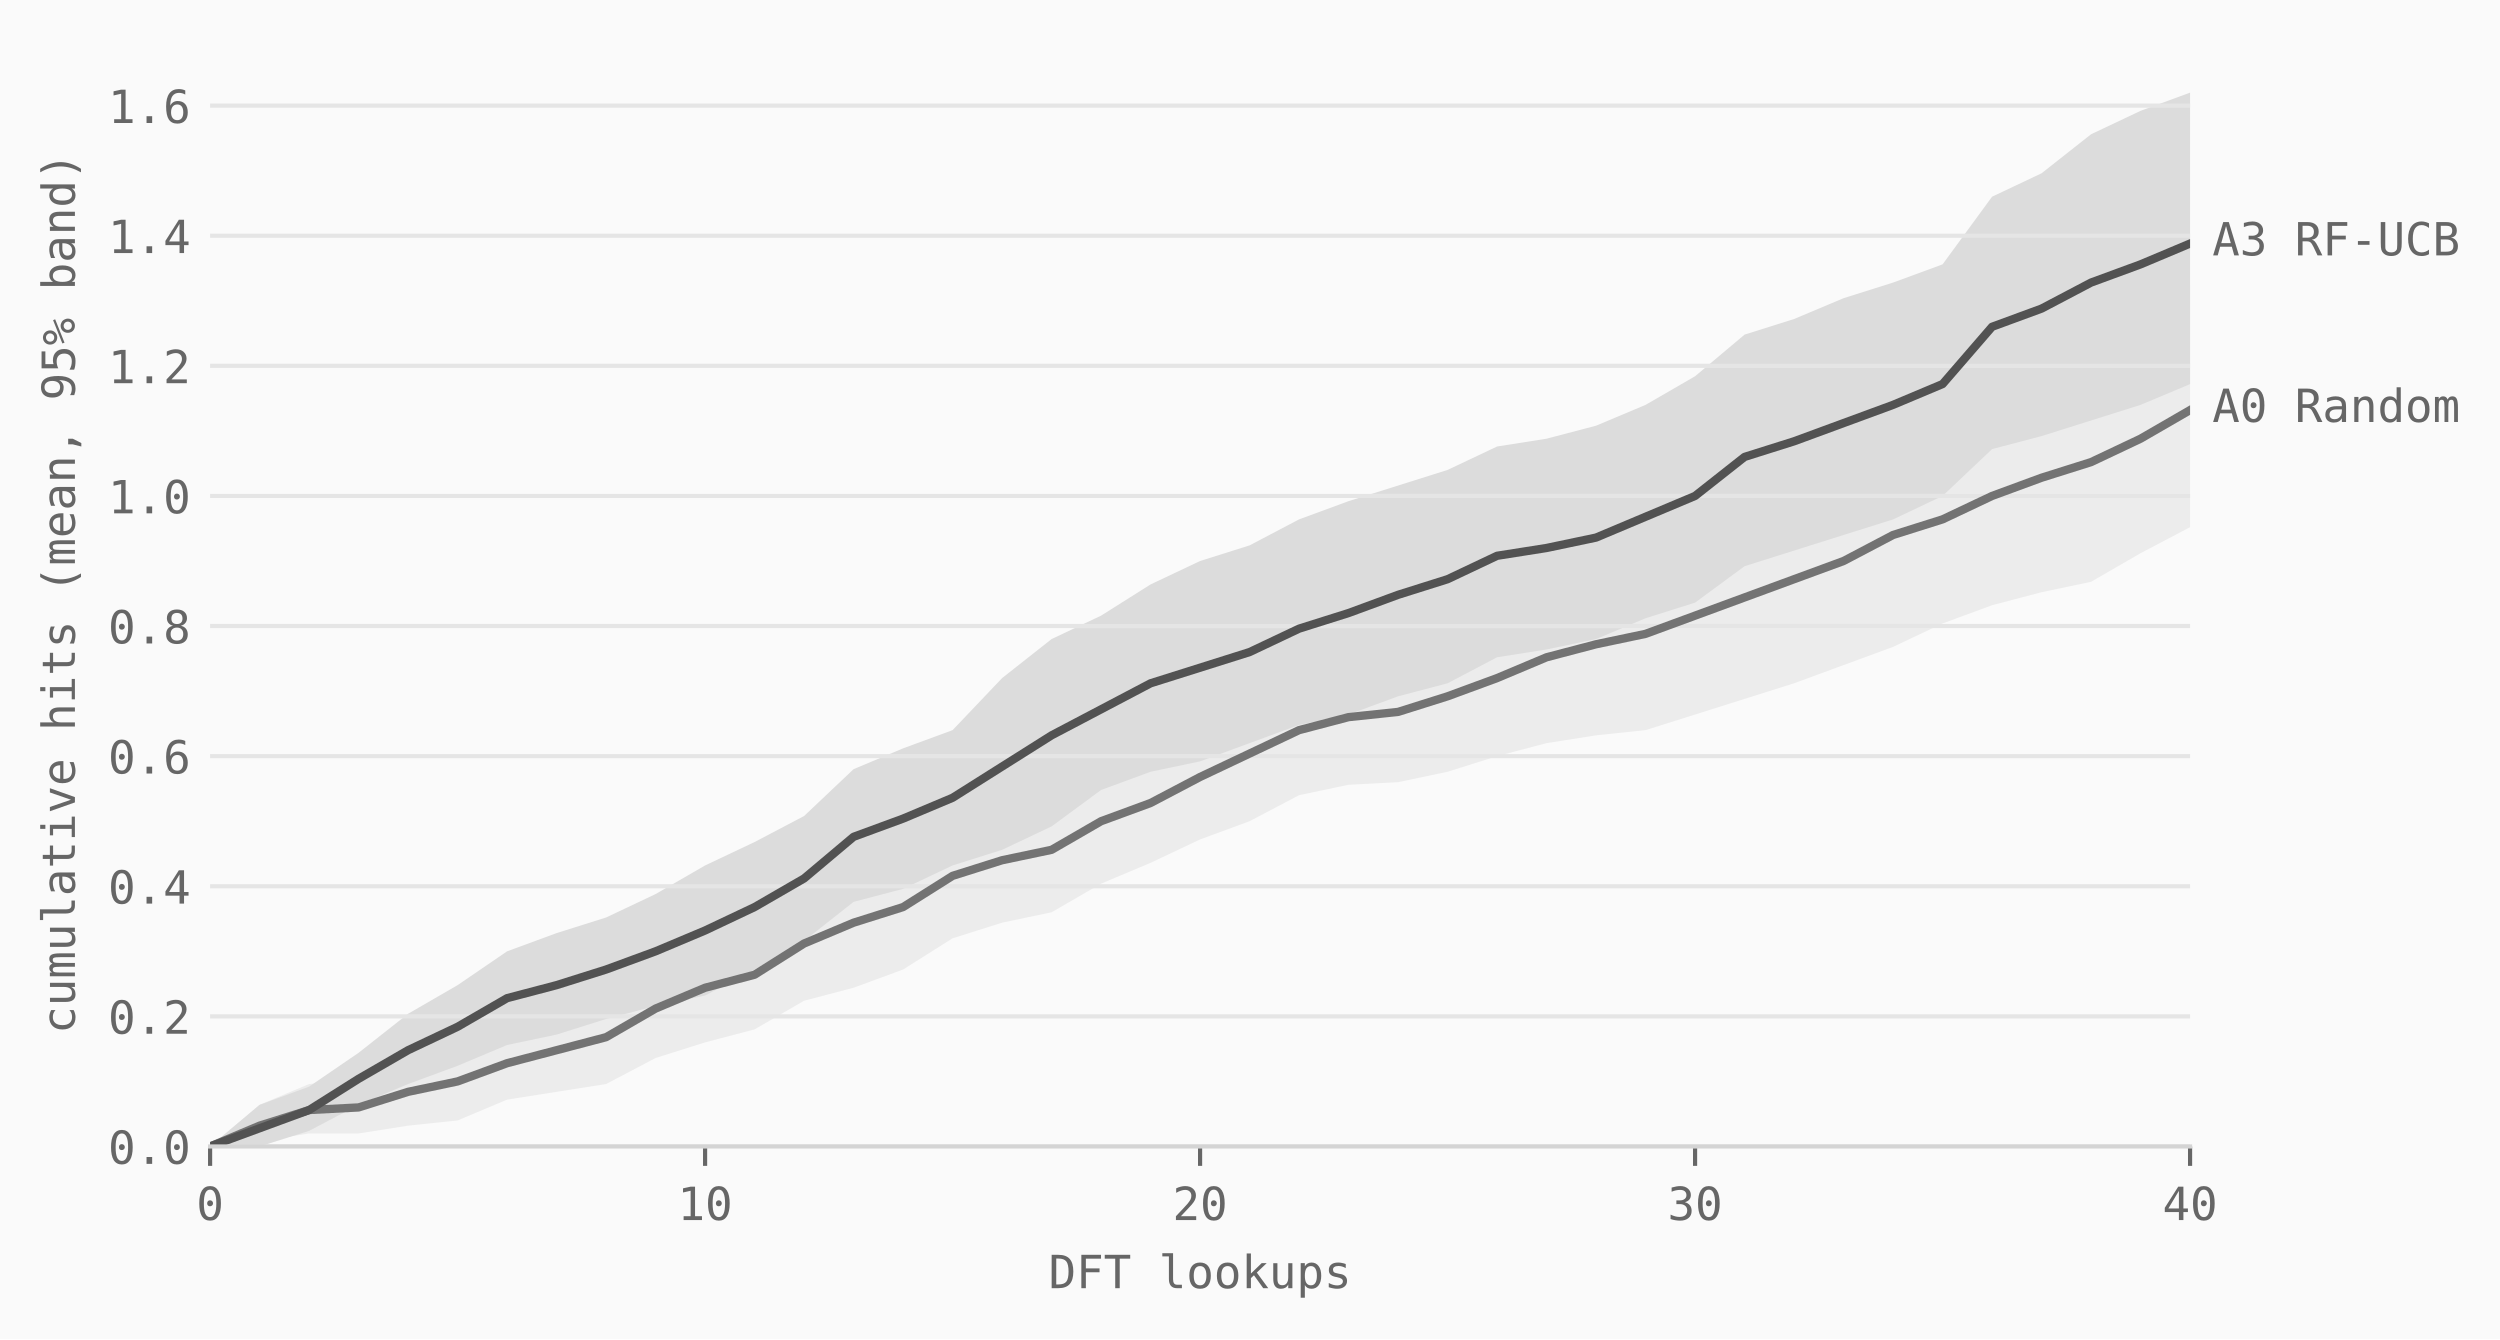
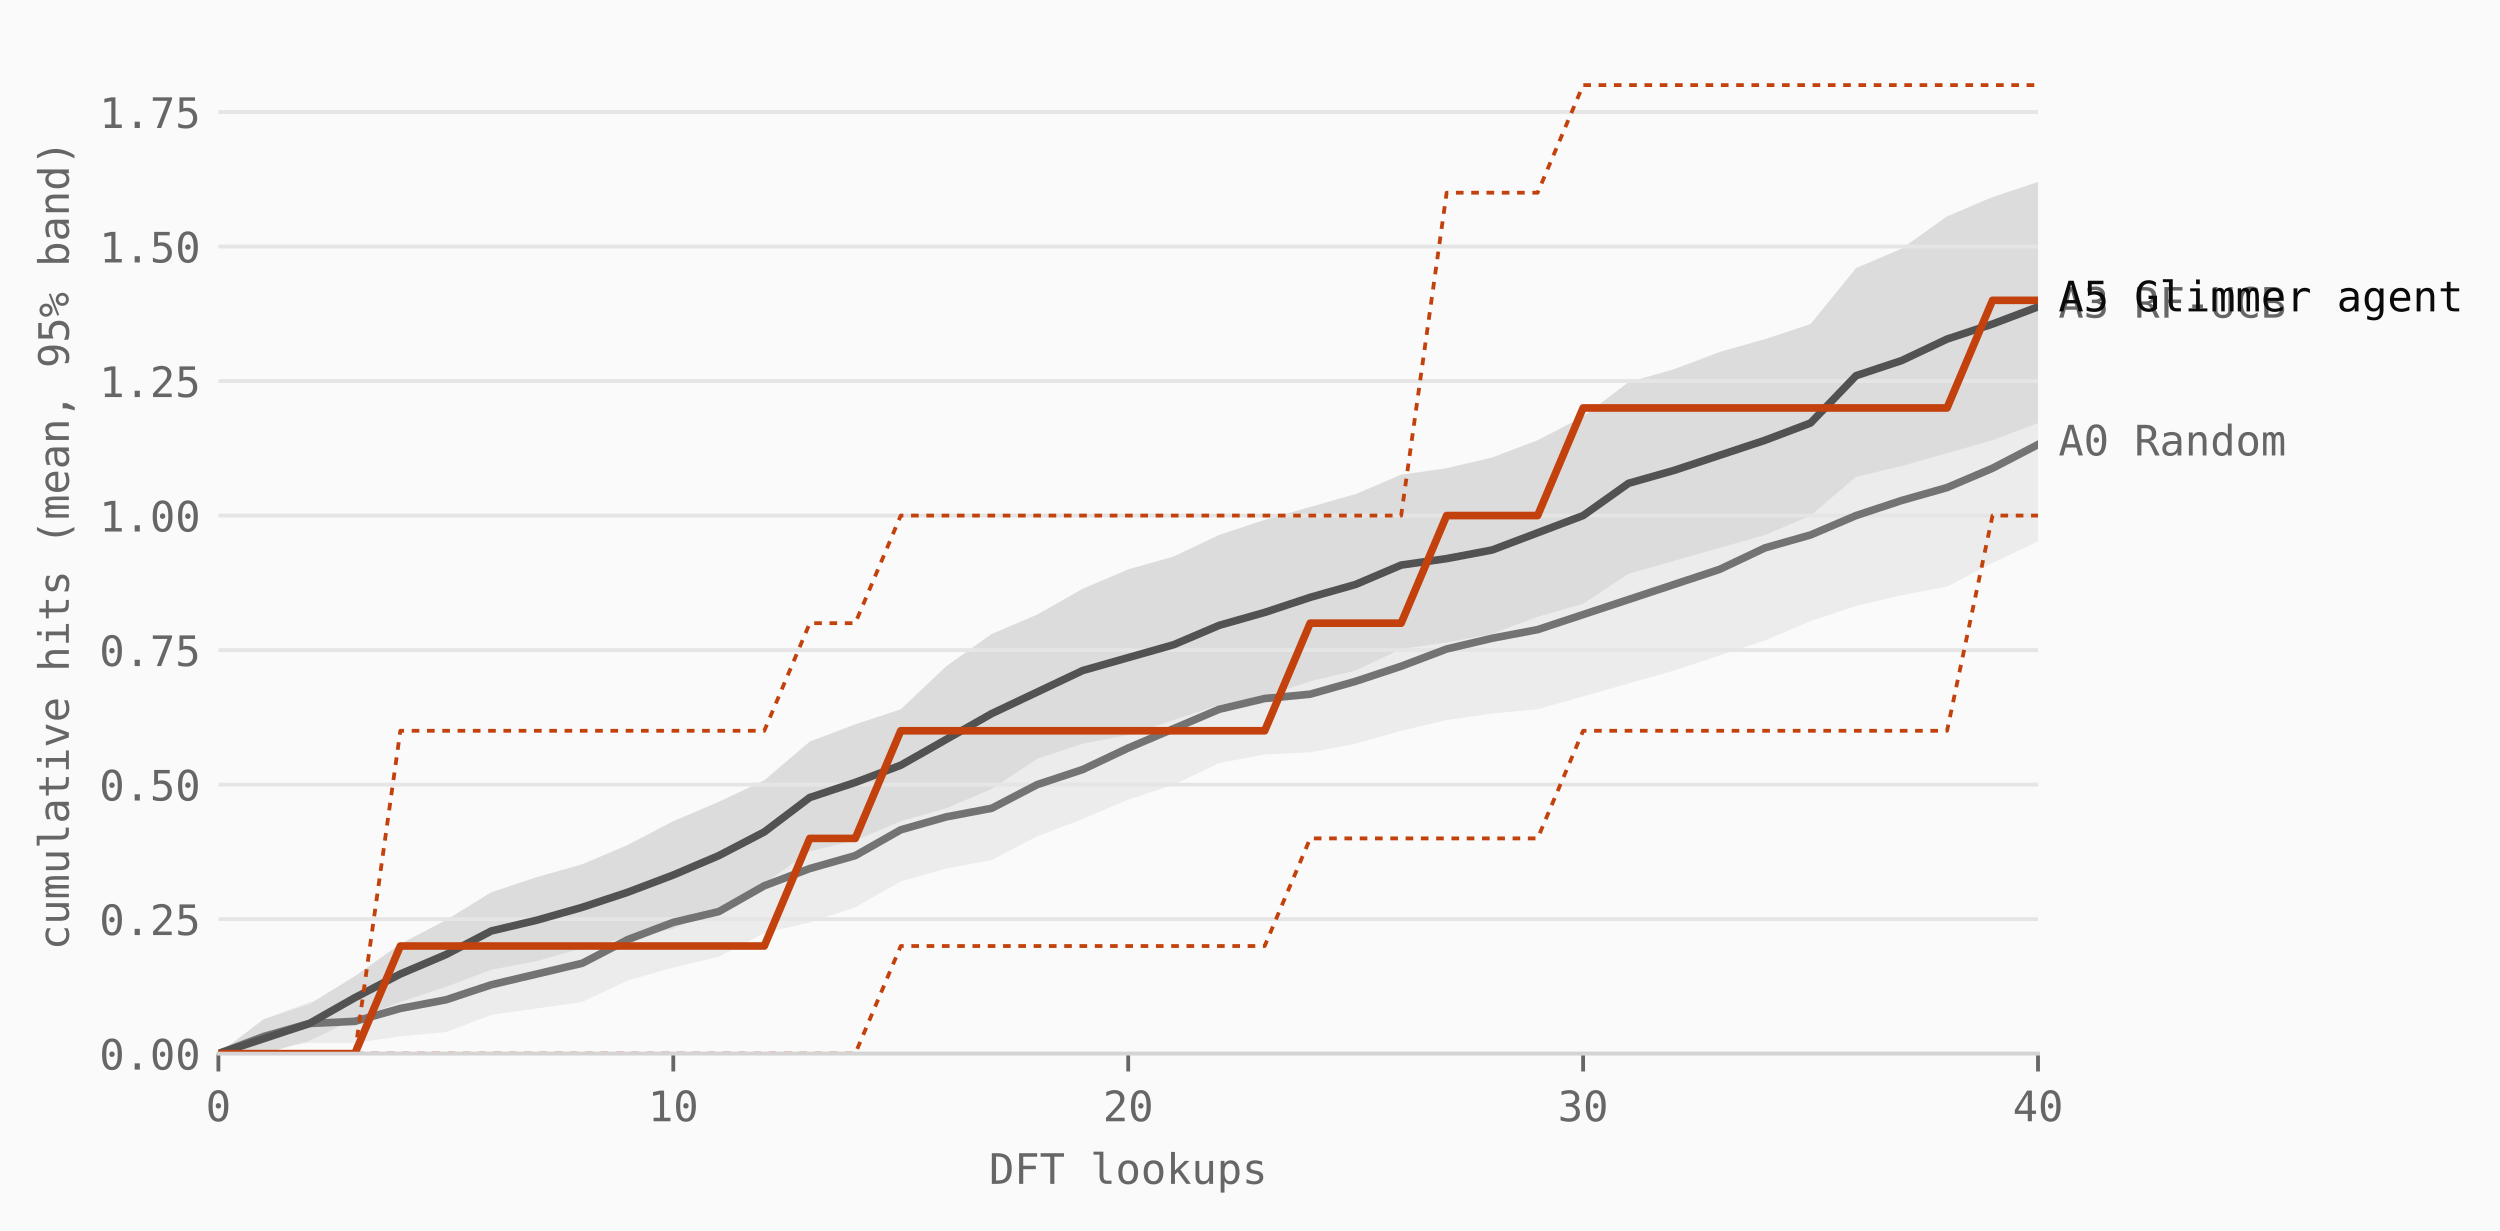
- <svg xmlns="http://www.w3.org/2000/svg" xmlns:xlink="http://www.w3.org/1999/xlink" width="450.916pt" height="241.528pt" viewBox="0 0 450.916 241.528" version="1.1">
+ <svg xmlns="http://www.w3.org/2000/svg" xmlns:xlink="http://www.w3.org/1999/xlink" width="490.65pt" height="241.528pt" viewBox="0 0 490.65 241.528" version="1.1">
  <defs>
    <style type="text/css">*{stroke-linejoin: round; stroke-linecap: butt}</style>
  </defs>
  <g id="figure_1">
    <g id="patch_1">
-       <path d="M 0 241.528  L 450.916 241.528  L 450.916 0  L 0 0  z " style="fill: #fafafa" />
+       <path d="M -0 241.528  L 490.65 241.528  L 490.65 0  L -0 0  z " style="fill: #fafafa" />
    </g>
    <g id="axes_1">
      <g id="patch_2">
-         <path d="M 37.895 206.784  L 395.015 206.784  L 395.015 7.2  L 37.895 7.2  L 37.895 206.784  z " style="fill: none" />
+         <path d="M 42.862 206.784  L 399.982 206.784  L 399.982 7.2  L 42.862 7.2  L 42.862 206.784  z " style="fill: none" />
      </g>
      <g id="FillBetweenPolyCollection_1">
        <defs>
-           <path id="m499fef9a43" d="M 37.895 -34.744  L 37.895 -34.744  L 46.823 -35.683  L 55.751 -37.091  L 64.679 -37.091  L 73.607 -38.499  L 82.535 -39.438  L 91.463 -43.192  L 100.391 -44.6  L 109.319 -46.008  L 118.247 -50.702  L 127.175 -53.518  L 136.103 -55.864  L 145.031 -61.027  L 153.959 -63.374  L 162.887 -66.659  L 171.815 -72.291  L 180.743 -75.107  L 189.671 -76.984  L 198.599 -82.147  L 207.527 -85.902  L 216.455 -90.126  L 225.383 -93.411  L 234.311 -98.104  L 243.239 -99.982  L 252.167 -100.451  L 261.095 -102.328  L 270.023 -105.144  L 278.951 -107.491  L 287.879 -108.899  L 296.807 -109.838  L 305.735 -112.654  L 314.663 -115.47  L 323.591 -118.286  L 332.519 -121.571  L 341.447 -124.856  L 350.375 -129.08  L 359.303 -132.366  L 368.231 -134.712  L 377.159 -136.59  L 386.087 -141.752  L 395.015 -146.446  L 395.015 -190.094  L 395.015 -190.094  L 386.087 -183.992  L 377.159 -180.707  L 368.231 -177.891  L 359.303 -173.198  L 350.375 -168.035  L 341.447 -167.096  L 332.519 -160.526  L 323.591 -158.179  L 314.663 -153.955  L 305.735 -150.2  L 296.807 -145.976  L 287.879 -142.691  L 278.951 -139.406  L 270.023 -133.774  L 261.095 -130.488  L 252.167 -126.734  L 243.239 -125.326  L 234.311 -122.51  L 225.383 -118.286  L 216.455 -113.123  L 207.527 -107.96  L 198.599 -104.675  L 189.671 -99.512  L 180.743 -98.104  L 171.815 -94.819  L 162.887 -89.187  L 153.959 -87.31  L 145.031 -82.147  L 136.103 -76.046  L 127.175 -73.699  L 118.247 -69.006  L 109.319 -63.374  L 100.391 -60.088  L 91.463 -56.803  L 82.535 -53.048  L 73.607 -51.171  L 64.679 -46.947  L 55.751 -46.008  L 46.823 -42.254  L 37.895 -34.744  z " />
+           <path id="m2cd8f023fe" d="M 42.862 -34.744  L 42.862 -34.744  L 51.79 -35.589  L 60.718 -36.856  L 69.646 -36.856  L 78.574 -38.124  L 87.502 -38.968  L 96.43 -42.348  L 105.358 -43.615  L 114.286 -44.882  L 123.214 -49.106  L 132.142 -51.64  L 141.07 -53.752  L 149.998 -58.399  L 158.926 -60.511  L 167.854 -63.468  L 176.782 -68.536  L 185.71 -71.071  L 194.638 -72.76  L 203.566 -77.407  L 212.494 -80.786  L 221.422 -84.588  L 230.35 -87.544  L 239.278 -91.768  L 248.206 -93.458  L 257.134 -93.88  L 266.062 -95.57  L 274.99 -98.104  L 283.918 -100.216  L 292.846 -101.484  L 301.774 -102.328  L 310.702 -104.863  L 319.63 -107.397  L 328.558 -109.932  L 337.486 -112.888  L 346.414 -115.845  L 355.342 -119.647  L 364.27 -122.604  L 373.198 -124.716  L 382.126 -126.405  L 391.054 -131.052  L 399.982 -135.276  L 399.982 -174.559  L 399.982 -174.559  L 391.054 -169.068  L 382.126 -166.111  L 373.198 -163.576  L 364.27 -159.352  L 355.342 -154.706  L 346.414 -153.861  L 337.486 -147.948  L 328.558 -145.836  L 319.63 -142.034  L 310.702 -138.655  L 301.774 -134.853  L 292.846 -131.896  L 283.918 -128.94  L 274.99 -123.871  L 266.062 -120.914  L 257.134 -117.535  L 248.206 -116.268  L 239.278 -113.733  L 230.35 -109.932  L 221.422 -105.285  L 212.494 -100.639  L 203.566 -97.682  L 194.638 -93.036  L 185.71 -91.768  L 176.782 -88.812  L 167.854 -83.743  L 158.926 -82.053  L 149.998 -77.407  L 141.07 -71.916  L 132.142 -69.804  L 123.214 -65.58  L 114.286 -60.511  L 105.358 -57.554  L 96.43 -54.597  L 87.502 -51.218  L 78.574 -49.528  L 69.646 -45.727  L 60.718 -44.882  L 51.79 -41.503  L 42.862 -34.744  z " />
        </defs>
-         <g clip-path="url(#p6ea95af67f)">
-           <use xlink:href="#m499fef9a43" x="0" y="241.528" style="fill: #ececec" />
+         <g clip-path="url(#p9f7a6c05ef)">
+           <use xlink:href="#m2cd8f023fe" x="0" y="241.528" style="fill: #ececec" />
        </g>
      </g>
      <g id="FillBetweenPolyCollection_2">
        <defs>
-           <path id="mfed903dab3" d="M 37.895 -34.744  L 37.895 -34.744  L 46.823 -34.744  L 55.751 -37.56  L 64.679 -42.254  L 73.607 -46.008  L 82.535 -49.294  L 91.463 -53.048  L 100.391 -54.926  L 109.319 -57.742  L 118.247 -60.088  L 127.175 -61.966  L 136.103 -66.659  L 145.031 -71.822  L 153.959 -78.862  L 162.887 -81.208  L 171.815 -85.432  L 180.743 -88.248  L 189.671 -92.472  L 198.599 -99.043  L 207.527 -102.328  L 216.455 -104.206  L 225.383 -107.491  L 234.311 -110.776  L 243.239 -112.654  L 252.167 -115.939  L 261.095 -118.286  L 270.023 -122.979  L 278.951 -124.387  L 287.879 -126.264  L 296.807 -130.019  L 305.735 -132.835  L 314.663 -139.406  L 323.591 -142.222  L 332.519 -145.038  L 341.447 -147.842  L 350.375 -152.078  L 359.303 -160.526  L 368.231 -162.872  L 377.159 -165.688  L 386.087 -168.504  L 395.015 -172.247  L 395.015 -224.824  L 395.015 -224.824  L 386.087 -221.539  L 377.159 -217.315  L 368.231 -210.275  L 359.303 -206.051  L 350.375 -193.848  L 341.447 -190.563  L 332.519 -187.747  L 323.591 -183.992  L 314.663 -181.176  L 305.735 -173.667  L 296.807 -168.504  L 287.879 -164.75  L 278.951 -162.403  L 270.023 -160.995  L 261.095 -156.771  L 252.167 -153.955  L 243.239 -151.139  L 234.311 -147.854  L 225.383 -143.16  L 216.455 -140.344  L 207.527 -136.12  L 198.599 -130.488  L 189.671 -126.264  L 180.743 -119.224  L 171.815 -109.838  L 162.887 -106.552  L 153.959 -102.798  L 145.031 -94.35  L 136.103 -89.656  L 127.175 -85.432  L 118.247 -80.27  L 109.319 -76.046  L 100.391 -73.23  L 91.463 -69.944  L 82.535 -63.843  L 73.607 -58.68  L 64.679 -51.64  L 55.751 -45.539  L 46.823 -42.254  L 37.895 -34.744  z " />
+           <path id="m07704075e6" d="M 42.862 -34.744  L 42.862 -34.744  L 51.79 -34.744  L 60.718 -37.279  L 69.646 -41.503  L 78.574 -44.882  L 87.502 -47.839  L 96.43 -51.218  L 105.358 -52.908  L 114.286 -55.442  L 123.214 -57.554  L 132.142 -59.244  L 141.07 -63.468  L 149.998 -68.114  L 158.926 -74.45  L 167.854 -76.562  L 176.782 -80.364  L 185.71 -82.898  L 194.638 -86.7  L 203.566 -92.613  L 212.494 -95.57  L 221.422 -97.26  L 230.35 -100.216  L 239.278 -103.173  L 248.206 -104.863  L 257.134 -107.82  L 266.062 -109.932  L 274.99 -114.156  L 283.918 -115.423  L 292.846 -117.112  L 301.774 -120.492  L 310.702 -123.026  L 319.63 -128.94  L 328.558 -131.474  L 337.486 -134.008  L 346.414 -136.532  L 355.342 -140.344  L 364.27 -147.948  L 373.198 -150.06  L 382.126 -152.594  L 391.054 -155.128  L 399.982 -158.497  L 399.982 -205.816  L 399.982 -205.816  L 391.054 -202.86  L 382.126 -199.058  L 373.198 -192.722  L 364.27 -188.92  L 355.342 -177.938  L 346.414 -174.981  L 337.486 -172.447  L 328.558 -169.068  L 319.63 -166.533  L 310.702 -159.775  L 301.774 -155.128  L 292.846 -151.749  L 283.918 -149.637  L 274.99 -148.37  L 266.062 -144.568  L 257.134 -142.034  L 248.206 -139.5  L 239.278 -136.543  L 230.35 -132.319  L 221.422 -129.784  L 212.494 -125.983  L 203.566 -120.914  L 194.638 -117.112  L 185.71 -110.776  L 176.782 -102.328  L 167.854 -99.372  L 158.926 -95.992  L 149.998 -88.389  L 141.07 -84.165  L 132.142 -80.364  L 123.214 -75.717  L 114.286 -71.916  L 105.358 -69.381  L 96.43 -66.424  L 87.502 -60.933  L 78.574 -56.287  L 69.646 -49.951  L 60.718 -44.46  L 51.79 -41.503  L 42.862 -34.744  z " />
        </defs>
-         <g clip-path="url(#p6ea95af67f)">
-           <use xlink:href="#mfed903dab3" x="0" y="241.528" style="fill: #dcdcdc" />
+         <g clip-path="url(#p9f7a6c05ef)">
+           <use xlink:href="#m07704075e6" x="0" y="241.528" style="fill: #dcdcdc" />
        </g>
      </g>
      <g id="matplotlib.axis_1">
        <g id="xtick_1">
          <g id="line2d_1">
            <defs>
-               <path id="m7fe3848ec0" d="M 0 0  L 0 3.5  " style="stroke: #666666; stroke-width: 0.75" />
+               <path id="m944202e3a4" d="M 0 0  L 0 3.5  " style="stroke: #666666; stroke-width: 0.75" />
            </defs>
            <g>
-               <use xlink:href="#m7fe3848ec0" x="37.895" y="206.784" style="fill: #666666; stroke: #666666; stroke-width: 0.75" />
+               <use xlink:href="#m944202e3a4" x="42.862" y="206.784" style="fill: #666666; stroke: #666666; stroke-width: 0.75" />
            </g>
          </g>
          <g id="text_1">
-             <text style="font-size: 8.25px; font-family: 'DejaVu Sans Mono'; text-anchor: middle; fill: #666666" x="37.895" y="220.052" transform="rotate(-0 37.89475 220.0521)">0</text>
+             <text style="font-size: 8.25px; font-family: 'DejaVu Sans Mono'; text-anchor: middle; fill: #666666" x="42.862" y="220.052" transform="rotate(-0 42.8615 220.0521)">0</text>
          </g>
        </g>
        <g id="xtick_2">
          <g id="line2d_2">
            <g>
-               <use xlink:href="#m7fe3848ec0" x="127.175" y="206.784" style="fill: #666666; stroke: #666666; stroke-width: 0.75" />
+               <use xlink:href="#m944202e3a4" x="132.142" y="206.784" style="fill: #666666; stroke: #666666; stroke-width: 0.75" />
            </g>
          </g>
          <g id="text_2">
-             <text style="font-size: 8.25px; font-family: 'DejaVu Sans Mono'; text-anchor: middle; fill: #666666" x="127.175" y="220.052" transform="rotate(-0 127.1747 220.0521)">10</text>
+             <text style="font-size: 8.25px; font-family: 'DejaVu Sans Mono'; text-anchor: middle; fill: #666666" x="132.142" y="220.052" transform="rotate(-0 132.1415 220.0521)">10</text>
          </g>
        </g>
        <g id="xtick_3">
          <g id="line2d_3">
            <g>
-               <use xlink:href="#m7fe3848ec0" x="216.455" y="206.784" style="fill: #666666; stroke: #666666; stroke-width: 0.75" />
+               <use xlink:href="#m944202e3a4" x="221.422" y="206.784" style="fill: #666666; stroke: #666666; stroke-width: 0.75" />
            </g>
          </g>
          <g id="text_3">
-             <text style="font-size: 8.25px; font-family: 'DejaVu Sans Mono'; text-anchor: middle; fill: #666666" x="216.455" y="220.052" transform="rotate(-0 216.4547 220.0521)">20</text>
+             <text style="font-size: 8.25px; font-family: 'DejaVu Sans Mono'; text-anchor: middle; fill: #666666" x="221.422" y="220.052" transform="rotate(-0 221.4215 220.0521)">20</text>
          </g>
        </g>
        <g id="xtick_4">
          <g id="line2d_4">
            <g>
-               <use xlink:href="#m7fe3848ec0" x="305.735" y="206.784" style="fill: #666666; stroke: #666666; stroke-width: 0.75" />
+               <use xlink:href="#m944202e3a4" x="310.702" y="206.784" style="fill: #666666; stroke: #666666; stroke-width: 0.75" />
            </g>
          </g>
          <g id="text_4">
-             <text style="font-size: 8.25px; font-family: 'DejaVu Sans Mono'; text-anchor: middle; fill: #666666" x="305.735" y="220.052" transform="rotate(-0 305.7347 220.0521)">30</text>
+             <text style="font-size: 8.25px; font-family: 'DejaVu Sans Mono'; text-anchor: middle; fill: #666666" x="310.702" y="220.052" transform="rotate(-0 310.7015 220.0521)">30</text>
          </g>
        </g>
        <g id="xtick_5">
          <g id="line2d_5">
            <g>
-               <use xlink:href="#m7fe3848ec0" x="395.015" y="206.784" style="fill: #666666; stroke: #666666; stroke-width: 0.75" />
+               <use xlink:href="#m944202e3a4" x="399.982" y="206.784" style="fill: #666666; stroke: #666666; stroke-width: 0.75" />
            </g>
          </g>
          <g id="text_5">
-             <text style="font-size: 8.25px; font-family: 'DejaVu Sans Mono'; text-anchor: middle; fill: #666666" x="395.015" y="220.052" transform="rotate(-0 395.0147 220.0521)">40</text>
+             <text style="font-size: 8.25px; font-family: 'DejaVu Sans Mono'; text-anchor: middle; fill: #666666" x="399.982" y="220.052" transform="rotate(-0 399.9815 220.0521)">40</text>
          </g>
        </g>
        <g id="text_6">
-           <text style="font-size: 8.25px; font-family: 'DejaVu Sans Mono'; text-anchor: middle; fill: #666666" x="216.455" y="232.347" transform="rotate(-0 216.4547 232.3465)">DFT lookups</text>
+           <text style="font-size: 8.25px; font-family: 'DejaVu Sans Mono'; text-anchor: middle; fill: #666666" x="221.422" y="232.347" transform="rotate(-0 221.4215 232.3465)">DFT lookups</text>
        </g>
      </g>
      <g id="matplotlib.axis_2">
        <g id="ytick_1">
          <g id="line2d_6">
-             <path d="M 37.895 206.784  L 395.015 206.784  " clip-path="url(#p6ea95af67f)" style="fill: none; stroke: #e5e5e5; stroke-width: 0.75; stroke-linecap: square" />
+             <path d="M 42.862 206.784  L 399.982 206.784  " clip-path="url(#p9f7a6c05ef)" style="fill: none; stroke: #e5e5e5; stroke-width: 0.75; stroke-linecap: square" />
          </g>
          <g id="line2d_7" />
          <g id="text_7">
-             <text style="font-size: 8.25px; font-family: 'DejaVu Sans Mono'; text-anchor: end; fill: #666666" x="34.395" y="209.918" transform="rotate(-0 34.39475 209.918)">0.0</text>
+             <text style="font-size: 8.25px; font-family: 'DejaVu Sans Mono'; text-anchor: end; fill: #666666" x="39.362" y="209.918" transform="rotate(-0 39.3615 209.918)">0.00</text>
          </g>
        </g>
        <g id="ytick_2">
          <g id="line2d_8">
-             <path d="M 37.895 183.317  L 395.015 183.317  " clip-path="url(#p6ea95af67f)" style="fill: none; stroke: #e5e5e5; stroke-width: 0.75; stroke-linecap: square" />
+             <path d="M 42.862 180.384  L 399.982 180.384  " clip-path="url(#p9f7a6c05ef)" style="fill: none; stroke: #e5e5e5; stroke-width: 0.75; stroke-linecap: square" />
          </g>
          <g id="line2d_9" />
          <g id="text_8">
-             <text style="font-size: 8.25px; font-family: 'DejaVu Sans Mono'; text-anchor: end; fill: #666666" x="34.395" y="186.451" transform="rotate(-0 34.39475 186.4514)">0.2</text>
+             <text style="font-size: 8.25px; font-family: 'DejaVu Sans Mono'; text-anchor: end; fill: #666666" x="39.362" y="183.518" transform="rotate(-0 39.3615 183.518)">0.25</text>
          </g>
        </g>
        <g id="ytick_3">
          <g id="line2d_10">
-             <path d="M 37.895 159.851  L 395.015 159.851  " clip-path="url(#p6ea95af67f)" style="fill: none; stroke: #e5e5e5; stroke-width: 0.75; stroke-linecap: square" />
+             <path d="M 42.862 153.984  L 399.982 153.984  " clip-path="url(#p9f7a6c05ef)" style="fill: none; stroke: #e5e5e5; stroke-width: 0.75; stroke-linecap: square" />
          </g>
          <g id="line2d_11" />
          <g id="text_9">
-             <text style="font-size: 8.25px; font-family: 'DejaVu Sans Mono'; text-anchor: end; fill: #666666" x="34.395" y="162.985" transform="rotate(-0 34.39475 162.9847)">0.4</text>
+             <text style="font-size: 8.25px; font-family: 'DejaVu Sans Mono'; text-anchor: end; fill: #666666" x="39.362" y="157.118" transform="rotate(-0 39.3615 157.118)">0.50</text>
          </g>
        </g>
        <g id="ytick_4">
          <g id="line2d_12">
-             <path d="M 37.895 136.384  L 395.015 136.384  " clip-path="url(#p6ea95af67f)" style="fill: none; stroke: #e5e5e5; stroke-width: 0.75; stroke-linecap: square" />
+             <path d="M 42.862 127.584  L 399.982 127.584  " clip-path="url(#p9f7a6c05ef)" style="fill: none; stroke: #e5e5e5; stroke-width: 0.75; stroke-linecap: square" />
          </g>
          <g id="line2d_13" />
          <g id="text_10">
-             <text style="font-size: 8.25px; font-family: 'DejaVu Sans Mono'; text-anchor: end; fill: #666666" x="34.395" y="139.518" transform="rotate(-0 34.39475 139.518)">0.6</text>
+             <text style="font-size: 8.25px; font-family: 'DejaVu Sans Mono'; text-anchor: end; fill: #666666" x="39.362" y="130.718" transform="rotate(-0 39.3615 130.718)">0.75</text>
          </g>
        </g>
        <g id="ytick_5">
          <g id="line2d_14">
-             <path d="M 37.895 112.917  L 395.015 112.917  " clip-path="url(#p6ea95af67f)" style="fill: none; stroke: #e5e5e5; stroke-width: 0.75; stroke-linecap: square" />
+             <path d="M 42.862 101.184  L 399.982 101.184  " clip-path="url(#p9f7a6c05ef)" style="fill: none; stroke: #e5e5e5; stroke-width: 0.75; stroke-linecap: square" />
          </g>
          <g id="line2d_15" />
          <g id="text_11">
-             <text style="font-size: 8.25px; font-family: 'DejaVu Sans Mono'; text-anchor: end; fill: #666666" x="34.395" y="116.051" transform="rotate(-0 34.39475 116.0514)">0.8</text>
+             <text style="font-size: 8.25px; font-family: 'DejaVu Sans Mono'; text-anchor: end; fill: #666666" x="39.362" y="104.318" transform="rotate(-0 39.3615 104.318)">1.00</text>
          </g>
        </g>
        <g id="ytick_6">
          <g id="line2d_16">
-             <path d="M 37.895 89.451  L 395.015 89.451  " clip-path="url(#p6ea95af67f)" style="fill: none; stroke: #e5e5e5; stroke-width: 0.75; stroke-linecap: square" />
+             <path d="M 42.862 74.784  L 399.982 74.784  " clip-path="url(#p9f7a6c05ef)" style="fill: none; stroke: #e5e5e5; stroke-width: 0.75; stroke-linecap: square" />
          </g>
          <g id="line2d_17" />
          <g id="text_12">
-             <text style="font-size: 8.25px; font-family: 'DejaVu Sans Mono'; text-anchor: end; fill: #666666" x="34.395" y="92.585" transform="rotate(-0 34.39475 92.5847)">1.0</text>
+             <text style="font-size: 8.25px; font-family: 'DejaVu Sans Mono'; text-anchor: end; fill: #666666" x="39.362" y="77.918" transform="rotate(-0 39.3615 77.91803)">1.25</text>
          </g>
        </g>
        <g id="ytick_7">
          <g id="line2d_18">
-             <path d="M 37.895 65.984  L 395.015 65.984  " clip-path="url(#p6ea95af67f)" style="fill: none; stroke: #e5e5e5; stroke-width: 0.75; stroke-linecap: square" />
+             <path d="M 42.862 48.384  L 399.982 48.384  " clip-path="url(#p9f7a6c05ef)" style="fill: none; stroke: #e5e5e5; stroke-width: 0.75; stroke-linecap: square" />
          </g>
          <g id="line2d_19" />
          <g id="text_13">
-             <text style="font-size: 8.25px; font-family: 'DejaVu Sans Mono'; text-anchor: end; fill: #666666" x="34.395" y="69.118" transform="rotate(-0 34.39475 69.11803)">1.2</text>
+             <text style="font-size: 8.25px; font-family: 'DejaVu Sans Mono'; text-anchor: end; fill: #666666" x="39.362" y="51.518" transform="rotate(-0 39.3615 51.51803)">1.50</text>
          </g>
        </g>
        <g id="ytick_8">
          <g id="line2d_20">
-             <path d="M 37.895 42.517  L 395.015 42.517  " clip-path="url(#p6ea95af67f)" style="fill: none; stroke: #e5e5e5; stroke-width: 0.75; stroke-linecap: square" />
+             <path d="M 42.862 21.984  L 399.982 21.984  " clip-path="url(#p9f7a6c05ef)" style="fill: none; stroke: #e5e5e5; stroke-width: 0.75; stroke-linecap: square" />
          </g>
          <g id="line2d_21" />
          <g id="text_14">
-             <text style="font-size: 8.25px; font-family: 'DejaVu Sans Mono'; text-anchor: end; fill: #666666" x="34.395" y="45.651" transform="rotate(-0 34.39475 45.65137)">1.4</text>
+             <text style="font-size: 8.25px; font-family: 'DejaVu Sans Mono'; text-anchor: end; fill: #666666" x="39.362" y="25.118" transform="rotate(-0 39.3615 25.11803)">1.75</text>
          </g>
        </g>
-         <g id="ytick_9">
-           <g id="line2d_22">
-             <path d="M 37.895 19.051  L 395.015 19.051  " clip-path="url(#p6ea95af67f)" style="fill: none; stroke: #e5e5e5; stroke-width: 0.75; stroke-linecap: square" />
-           </g>
-           <g id="line2d_23" />
-           <g id="text_15">
-             <text style="font-size: 8.25px; font-family: 'DejaVu Sans Mono'; text-anchor: end; fill: #666666" x="34.395" y="22.185" transform="rotate(-0 34.39475 22.1847)">1.6</text>
-           </g>
-         </g>
-         <g id="text_16">
+         <g id="text_15">
          <text style="font-size: 8.25px; font-family: 'DejaVu Sans Mono'; text-anchor: middle; fill: #666666" x="13.513" y="106.992" transform="rotate(-90 13.51254 106.992)">cumulative hits (mean, 95% band)</text>
        </g>
      </g>
+       <g id="line2d_22">
+         <path d="M 42.862 206.784  L 51.79 203.405  L 60.718 200.87  L 69.646 200.448  L 78.574 197.914  L 87.502 196.224  L 96.43 193.267  L 105.358 191.155  L 114.286 189.043  L 123.214 184.397  L 132.142 181.018  L 141.07 178.906  L 149.998 173.837  L 158.926 170.458  L 167.854 167.923  L 176.782 162.854  L 185.71 160.32  L 194.638 158.63  L 203.566 153.984  L 212.494 151.027  L 221.422 146.803  L 230.35 143.002  L 239.278 139.2  L 248.206 137.088  L 257.134 136.243  L 266.062 133.709  L 274.99 130.752  L 283.918 127.373  L 292.846 125.261  L 301.774 123.571  L 310.702 120.614  L 319.63 117.658  L 328.558 114.701  L 337.486 111.744  L 346.414 107.52  L 355.342 104.986  L 364.27 101.184  L 373.198 98.227  L 382.126 95.693  L 391.054 91.891  L 399.982 87.245  " clip-path="url(#p9f7a6c05ef)" style="fill: none; stroke: #737373; stroke-width: 1.5; stroke-linecap: square" />
+       </g>
+       <g id="line2d_23">
+         <path d="M 42.862 206.784  L 51.79 203.827  L 60.718 200.87  L 69.646 195.802  L 78.574 191.155  L 87.502 187.354  L 96.43 182.707  L 105.358 180.595  L 114.286 178.061  L 123.214 175.104  L 132.142 171.725  L 141.07 167.923  L 149.998 163.277  L 158.926 156.518  L 167.854 153.562  L 176.782 150.182  L 185.71 145.114  L 194.638 140.045  L 203.566 135.821  L 212.494 131.597  L 221.422 129.062  L 230.35 126.528  L 239.278 122.726  L 248.206 120.192  L 257.134 117.235  L 266.062 114.701  L 274.99 110.899  L 283.918 109.632  L 292.846 107.942  L 301.774 104.563  L 310.702 101.184  L 319.63 94.848  L 328.558 92.314  L 337.486 89.357  L 346.414 86.4  L 355.342 83.021  L 364.27 73.728  L 373.198 70.771  L 382.126 66.547  L 391.054 63.59  L 399.982 60.211  " clip-path="url(#p9f7a6c05ef)" style="fill: none; stroke: #525252; stroke-width: 1.5; stroke-linecap: square" />
+       </g>
      <g id="line2d_24">
-         <path d="M 37.895 206.784  L 46.823 203.029  L 55.751 200.213  L 64.679 199.744  L 73.607 196.928  L 82.535 195.051  L 91.463 191.765  L 100.391 189.419  L 109.319 187.072  L 118.247 181.909  L 127.175 178.155  L 136.103 175.808  L 145.031 170.176  L 153.959 166.421  L 162.887 163.605  L 171.815 157.973  L 180.743 155.157  L 189.671 153.28  L 198.599 148.117  L 207.527 144.832  L 216.455 140.139  L 225.383 135.915  L 234.311 131.691  L 243.239 129.344  L 252.167 128.405  L 261.095 125.589  L 270.023 122.304  L 278.951 118.549  L 287.879 116.203  L 296.807 114.325  L 305.735 111.04  L 314.663 107.755  L 323.591 104.469  L 332.519 101.184  L 341.447 96.491  L 350.375 93.675  L 359.303 89.451  L 368.231 86.165  L 377.159 83.349  L 386.087 79.125  L 395.015 73.963  " clip-path="url(#p6ea95af67f)" style="fill: none; stroke: #737373; stroke-width: 1.5; stroke-linecap: square" />
+         <path d="M 42.862 206.784  L 51.79 206.784  L 60.718 206.784  L 69.646 206.784  L 78.574 185.664  L 87.502 185.664  L 96.43 185.664  L 105.358 185.664  L 114.286 185.664  L 123.214 185.664  L 132.142 185.664  L 141.07 185.664  L 149.998 185.664  L 158.926 164.544  L 167.854 164.544  L 176.782 143.424  L 185.71 143.424  L 194.638 143.424  L 203.566 143.424  L 212.494 143.424  L 221.422 143.424  L 230.35 143.424  L 239.278 143.424  L 248.206 143.424  L 257.134 122.304  L 266.062 122.304  L 274.99 122.304  L 283.918 101.184  L 292.846 101.184  L 301.774 101.184  L 310.702 80.064  L 319.63 80.064  L 328.558 80.064  L 337.486 80.064  L 346.414 80.064  L 355.342 80.064  L 364.27 80.064  L 373.198 80.064  L 382.126 80.064  L 391.054 58.944  L 399.982 58.944  " clip-path="url(#p9f7a6c05ef)" style="fill: none; stroke: #c2410c; stroke-width: 1.5; stroke-linecap: square" />
      </g>
      <g id="line2d_25">
-         <path d="M 37.895 206.784  L 46.823 203.499  L 55.751 200.213  L 64.679 194.581  L 73.607 189.419  L 82.535 185.195  L 91.463 180.032  L 100.391 177.685  L 109.319 174.869  L 118.247 171.584  L 127.175 167.829  L 136.103 163.605  L 145.031 158.443  L 153.959 150.933  L 162.887 147.648  L 171.815 143.893  L 180.743 138.261  L 189.671 132.629  L 198.599 127.936  L 207.527 123.243  L 216.455 120.427  L 225.383 117.611  L 234.311 113.387  L 243.239 110.571  L 252.167 107.285  L 261.095 104.469  L 270.023 100.245  L 278.951 98.837  L 287.879 96.96  L 296.807 93.205  L 305.735 89.451  L 314.663 82.411  L 323.591 79.595  L 332.519 76.309  L 341.447 73.024  L 350.375 69.269  L 359.303 58.944  L 368.231 55.659  L 377.159 50.965  L 386.087 47.68  L 395.015 43.925  " clip-path="url(#p6ea95af67f)" style="fill: none; stroke: #525252; stroke-width: 1.5; stroke-linecap: square" />
+         <path d="M 42.862 206.784  L 51.79 206.784  L 60.718 206.784  L 69.646 206.784  L 78.574 206.784  L 87.502 206.784  L 96.43 206.784  L 105.358 206.784  L 114.286 206.784  L 123.214 206.784  L 132.142 206.784  L 141.07 206.784  L 149.998 206.784  L 158.926 206.784  L 167.854 206.784  L 176.782 185.664  L 185.71 185.664  L 194.638 185.664  L 203.566 185.664  L 212.494 185.664  L 221.422 185.664  L 230.35 185.664  L 239.278 185.664  L 248.206 185.664  L 257.134 164.544  L 266.062 164.544  L 274.99 164.544  L 283.918 164.544  L 292.846 164.544  L 301.774 164.544  L 310.702 143.424  L 319.63 143.424  L 328.558 143.424  L 337.486 143.424  L 346.414 143.424  L 355.342 143.424  L 364.27 143.424  L 373.198 143.424  L 382.126 143.424  L 391.054 101.184  L 399.982 101.184  " clip-path="url(#p9f7a6c05ef)" style="fill: none; stroke-dasharray: 1.5,1.5; stroke-dashoffset: 0; stroke: #c2410c; stroke-width: 0.75" />
+       </g>
+       <g id="line2d_26">
+         <path d="M 42.862 206.784  L 51.79 206.784  L 60.718 206.784  L 69.646 206.784  L 78.574 143.424  L 87.502 143.424  L 96.43 143.424  L 105.358 143.424  L 114.286 143.424  L 123.214 143.424  L 132.142 143.424  L 141.07 143.424  L 149.998 143.424  L 158.926 122.304  L 167.854 122.304  L 176.782 101.184  L 185.71 101.184  L 194.638 101.184  L 203.566 101.184  L 212.494 101.184  L 221.422 101.184  L 230.35 101.184  L 239.278 101.184  L 248.206 101.184  L 257.134 101.184  L 266.062 101.184  L 274.99 101.184  L 283.918 37.824  L 292.846 37.824  L 301.774 37.824  L 310.702 16.704  L 319.63 16.704  L 328.558 16.704  L 337.486 16.704  L 346.414 16.704  L 355.342 16.704  L 364.27 16.704  L 373.198 16.704  L 382.126 16.704  L 391.054 16.704  L 399.982 16.704  " clip-path="url(#p9f7a6c05ef)" style="fill: none; stroke-dasharray: 1.5,1.5; stroke-dashoffset: 0; stroke: #c2410c; stroke-width: 0.75" />
      </g>
      <g id="patch_3">
-         <path d="M 37.895 206.784  L 395.015 206.784  " style="fill: none; stroke: #d4d4d4; stroke-width: 0.75; stroke-linejoin: miter; stroke-linecap: square" />
+         <path d="M 42.862 206.784  L 399.982 206.784  " style="fill: none; stroke: #d4d4d4; stroke-width: 0.75; stroke-linejoin: miter; stroke-linecap: square" />
+       </g>
+       <g id="text_16">
+         <text style="font-size: 8.25px; font-family: 'DejaVu Sans Mono'; text-anchor: start; fill: #666666" x="403.982" y="89.388" transform="rotate(-0 403.9815 89.38819)">A0 Random</text>
      </g>
      <g id="text_17">
-         <text style="font-size: 8.25px; font-family: 'DejaVu Sans Mono'; text-anchor: start; fill: #666666" x="399.015" y="76.106" transform="rotate(-0 399.0147 76.10605)">A0 Random</text>
+         <text style="font-size: 8.25px; font-family: 'DejaVu Sans Mono'; text-anchor: start; fill: #666666" x="403.982" y="62.354" transform="rotate(-0 403.9815 62.35427)">A3 RF-UCB</text>
      </g>
      <g id="text_18">
-         <text style="font-size: 8.25px; font-family: 'DejaVu Sans Mono'; text-anchor: start; fill: #666666" x="399.015" y="46.068" transform="rotate(-0 399.0147 46.0684)">A3 RF-UCB</text>
+         <text style="font-size: 8.25px; font-family: 'DejaVu Sans Mono'; text-anchor: start; fill: #0a0a0a" x="403.982" y="61.109" transform="rotate(-0 403.9815 61.1093)">A5 Glimmer agent</text>
      </g>
    </g>
  </g>
  <defs>
-     <clipPath id="p6ea95af67f">
-       <rect x="37.895" y="7.2" width="357.12" height="199.584" />
+     <clipPath id="p9f7a6c05ef">
+       <rect x="42.862" y="7.2" width="357.12" height="199.584" />
    </clipPath>
  </defs>
</svg>
